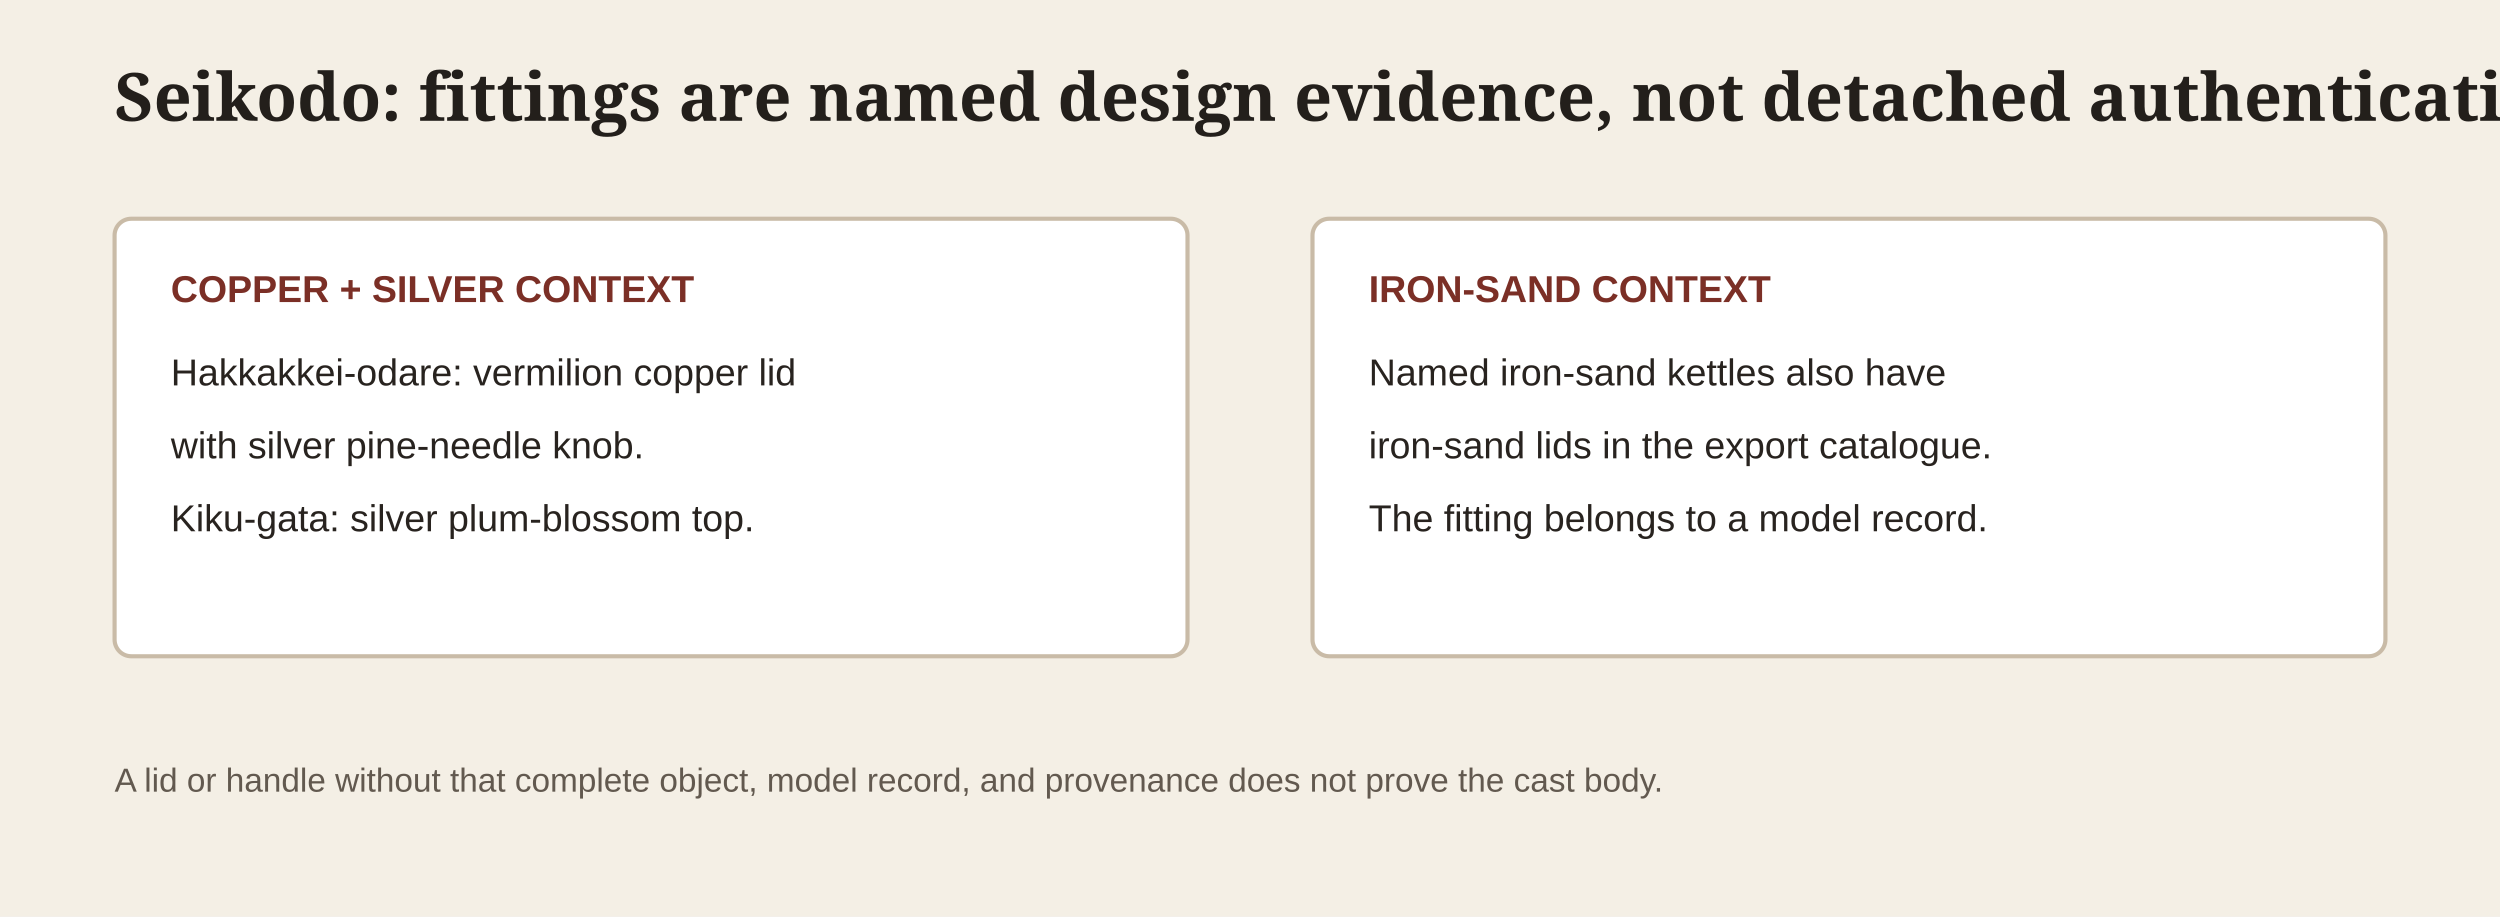
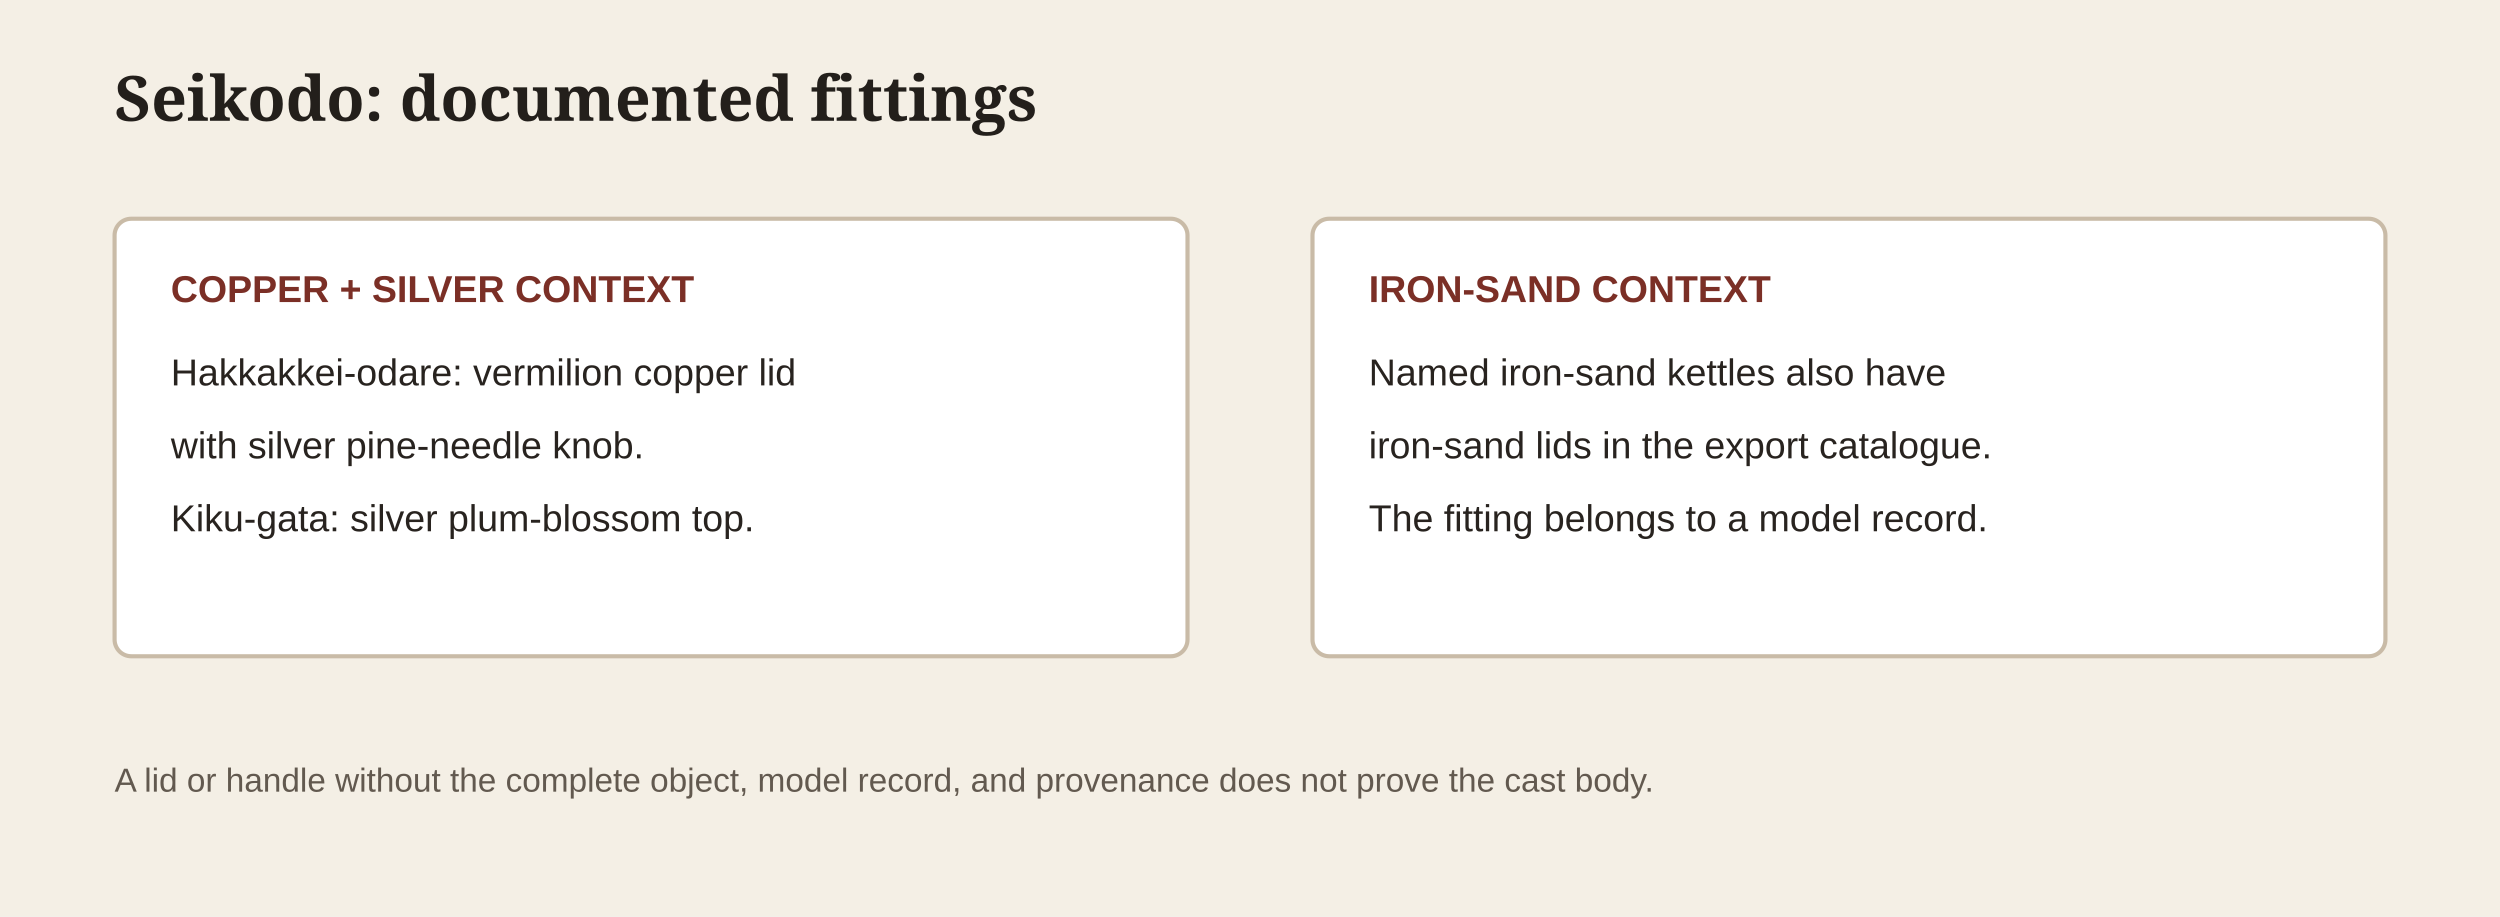
<svg xmlns="http://www.w3.org/2000/svg" width="1200" height="440" viewBox="0 0 1200 440" role="img" aria-labelledby="title desc">
-   <style>.bg{fill:#f4efe5}.h{font:700 32px Georgia,serif;fill:#231f1b}.b{font:18px Arial,sans-serif;fill:#28231f}.s{font:16px Arial,sans-serif;fill:#62594f}.k{font:700 18px Arial,sans-serif;fill:#7b2f26}.c{fill:#fff;stroke:#c9bba7;stroke-width:2}</style>
+   <style>.bg{fill:#f4efe5}.h{font:700 30px Georgia,serif;fill:#231f1b}.b{font:18px Arial,sans-serif;fill:#28231f}.s{font:16px Arial,sans-serif;fill:#62594f}.k{font:700 18px Arial,sans-serif;fill:#7b2f26}.c{fill:#fff;stroke:#c9bba7;stroke-width:2}</style>
  <rect class="bg" width="1200" height="440" />
-   <text class="h" x="55" y="58">Seikodo: fittings are named design evidence, not detached authentication</text>
+   <text class="h" x="55" y="58">Seikodo: documented fittings</text>
  <rect class="c" x="55" y="105" width="515" height="210" rx="8" />
  <text class="k" x="82" y="145">COPPER + SILVER CONTEXT</text>
  <text class="b" x="82" y="185">Hakkakkei-odare: vermilion copper lid</text>
  <text class="b" x="82" y="220">with silver pine-needle knob.</text>
  <text class="b" x="82" y="255">Kiku-gata: silver plum-blossom top.</text>
  <rect class="c" x="630" y="105" width="515" height="210" rx="8" />
  <text class="k" x="657" y="145">IRON-SAND CONTEXT</text>
  <text class="b" x="657" y="185">Named iron-sand kettles also have</text>
  <text class="b" x="657" y="220">iron-sand lids in the export catalogue.</text>
  <text class="b" x="657" y="255">The fitting belongs to a model record.</text>
-   <text class="s" x="55" y="380">A lid or handle without that complete object, model record, and provenance does not prove the cast body.</text>
+   <text class="s" x="55" y="380">A lid or handle without the complete object, model record, and provenance does not prove the cast body.</text>
</svg>
